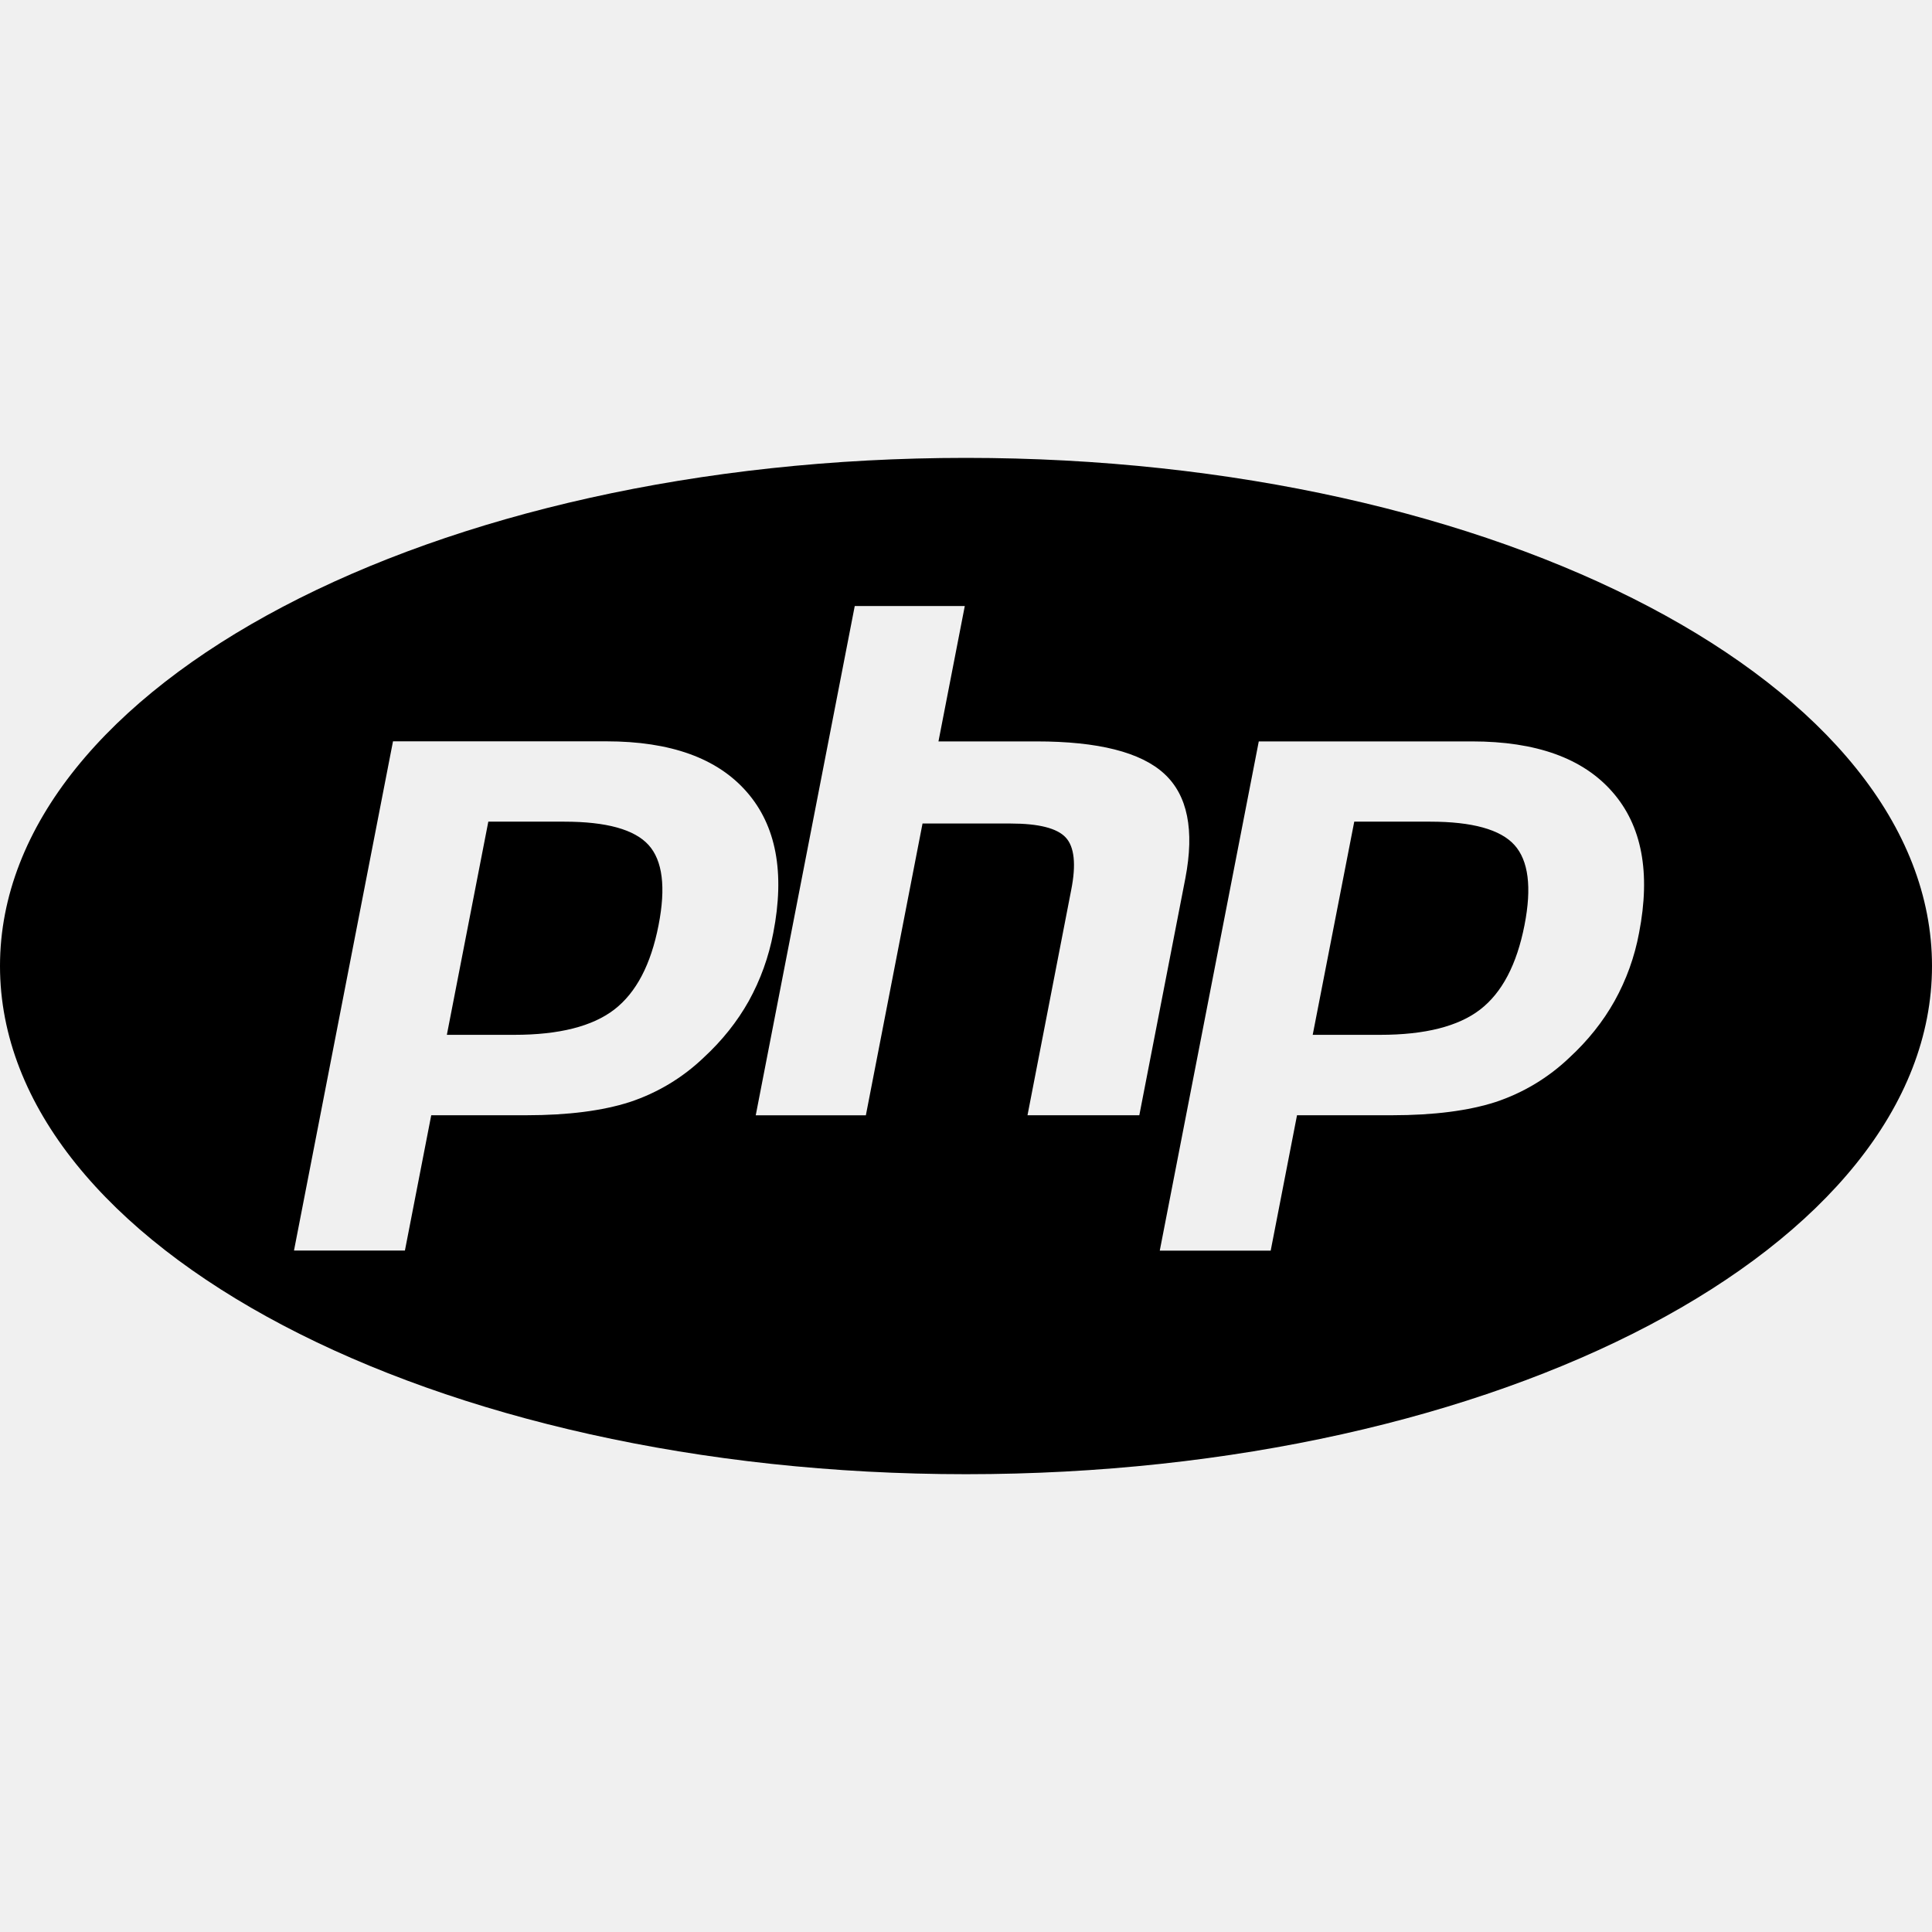
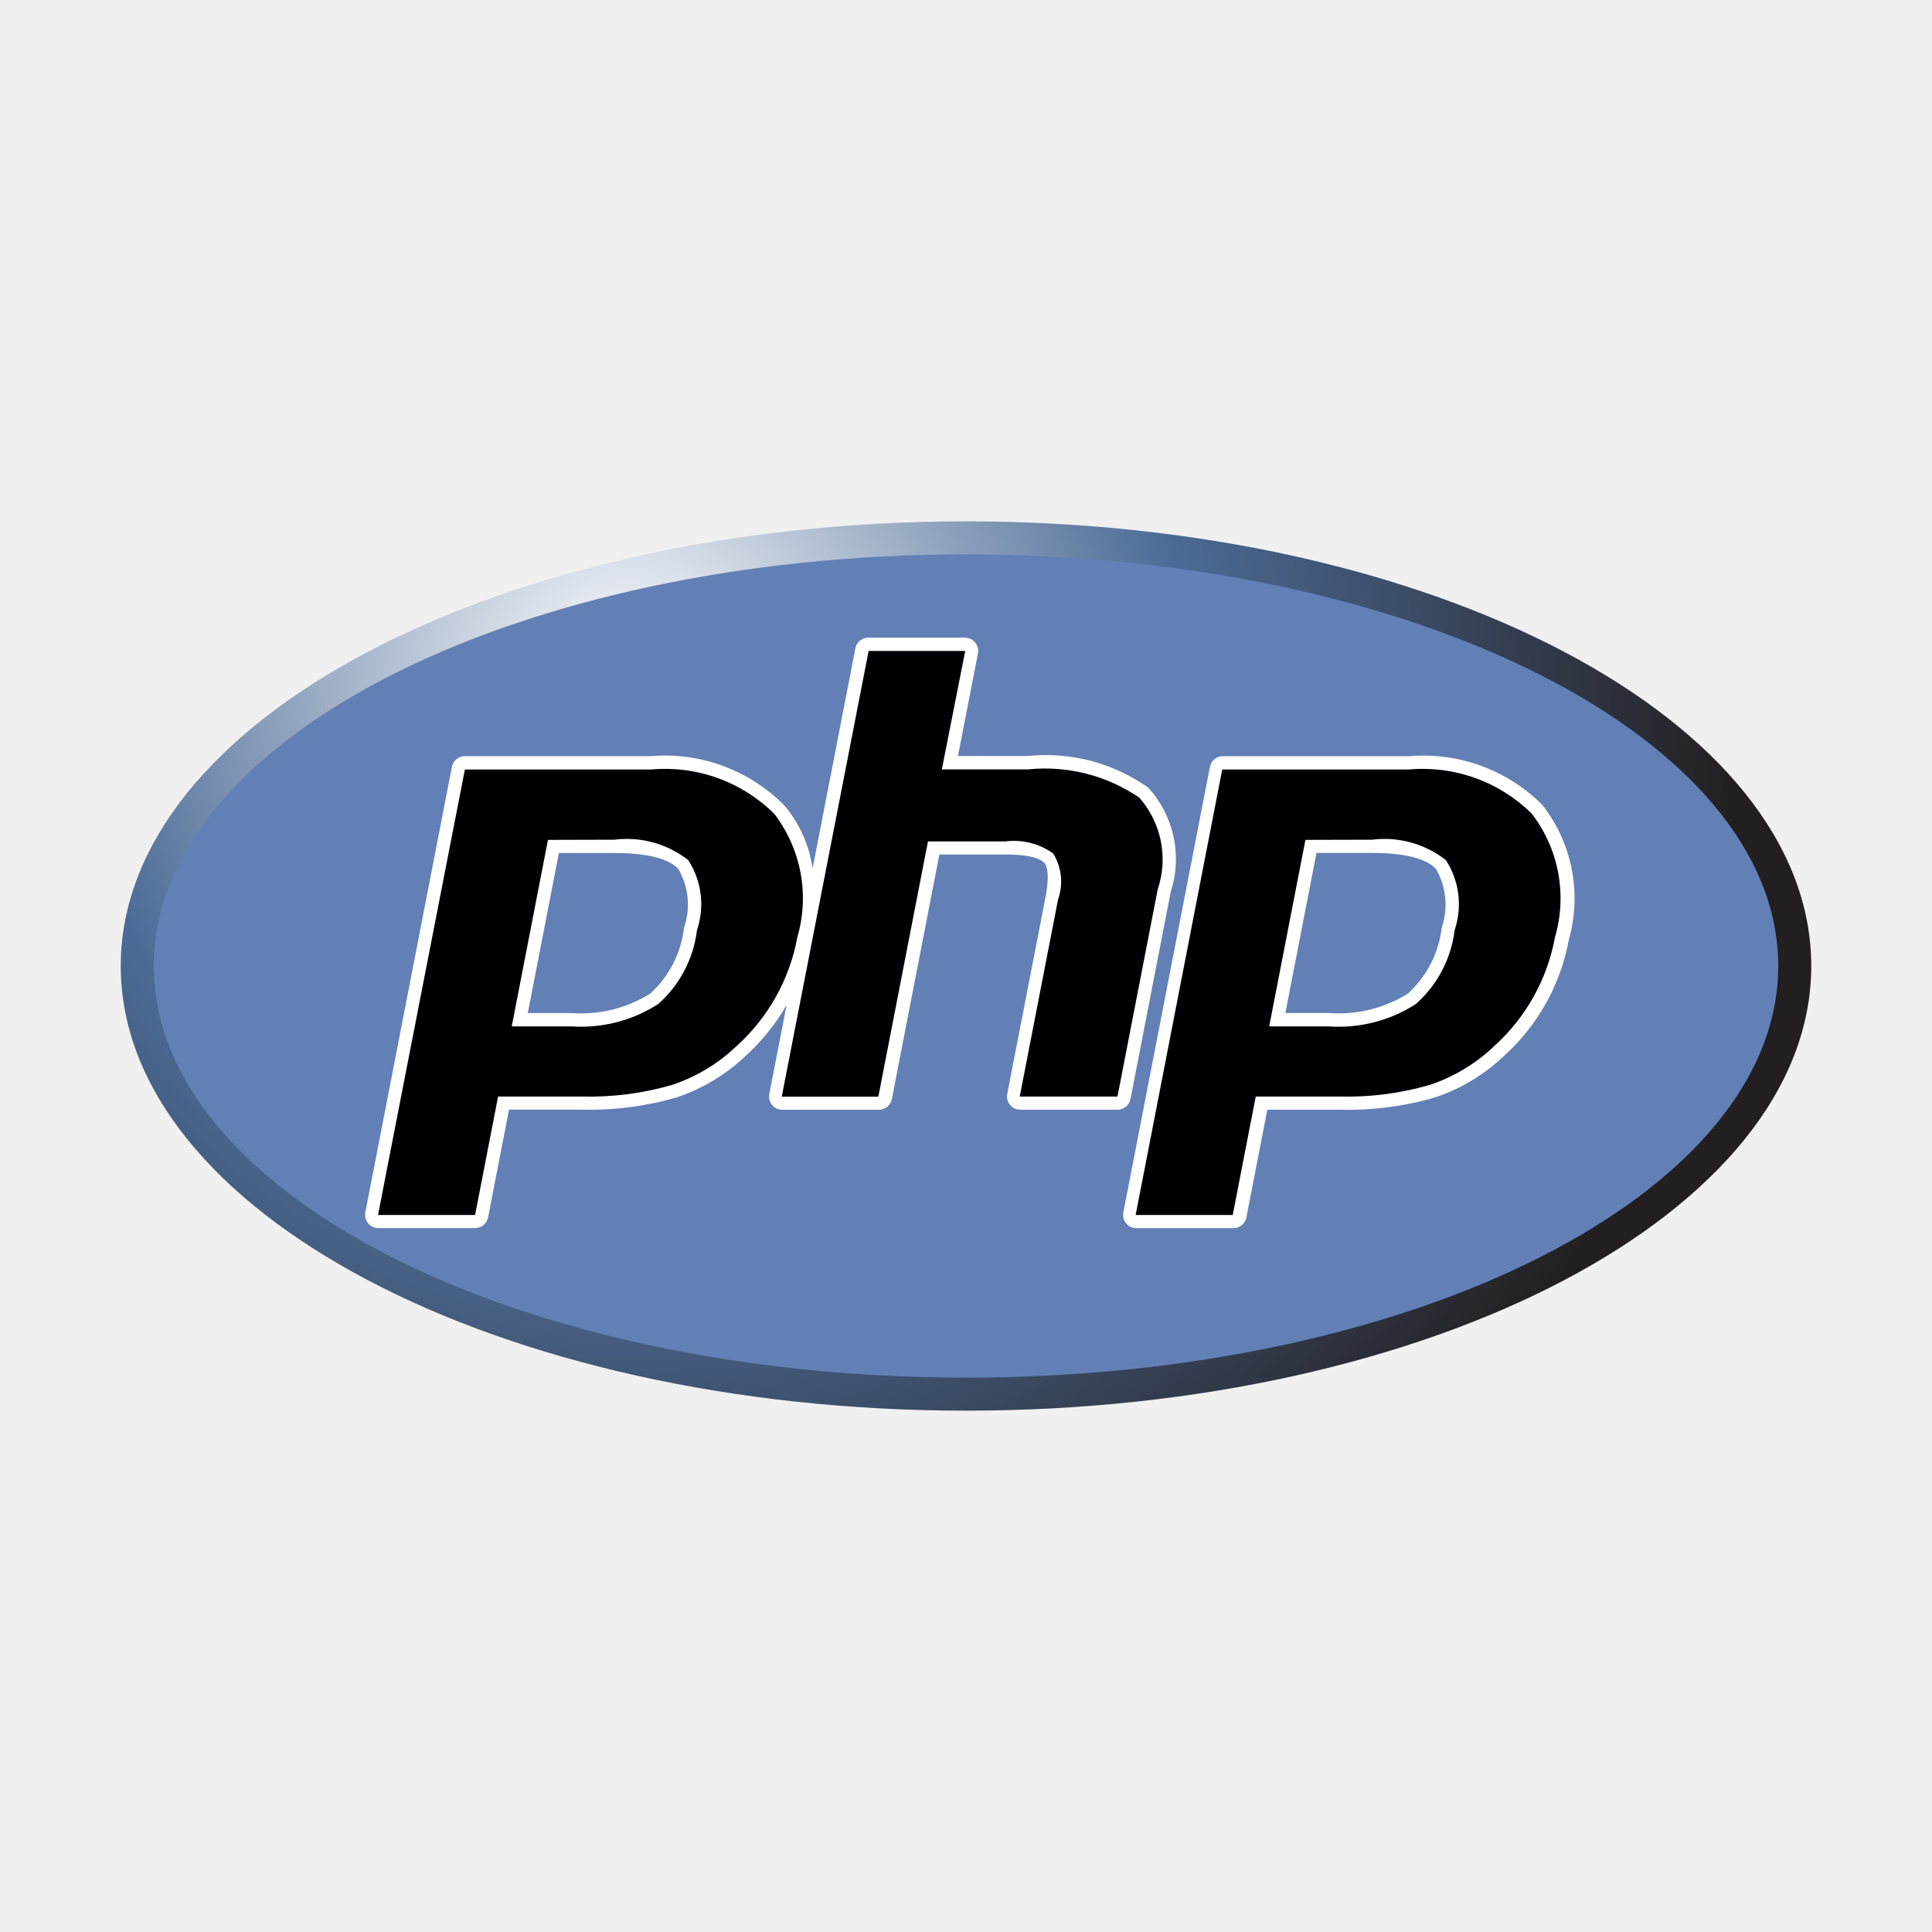
- <svg xmlns="http://www.w3.org/2000/svg" role="img" viewBox="0 0 24 24">
-   <path d="M7.01 10.207h-.944l-.515 2.648h.838c.556 0 .97-.105 1.242-.314.272-.21.455-.559.55-1.049.092-.47.05-.802-.124-.995-.175-.193-.523-.29-1.047-.29zM12 5.688C5.373 5.688 0 8.514 0 12s5.373 6.313 12 6.313S24 15.486 24 12c0-3.486-5.373-6.312-12-6.312zm-3.26 7.451c-.261.25-.575.438-.917.551-.336.108-.765.164-1.285.164H5.357l-.327 1.681H3.652l1.23-6.326h2.65c.797 0 1.378.209 1.744.628.366.418.476 1.002.33 1.752a2.836 2.836 0 0 1-.305.847c-.143.255-.33.49-.561.703zm4.024.715l.543-2.799c.063-.318.039-.536-.068-.651-.107-.116-.336-.174-.687-.174H11.46l-.704 3.625H9.388l1.23-6.327h1.367l-.327 1.682h1.218c.767 0 1.295.134 1.586.401s.378.7.263 1.299l-.572 2.944h-1.389zm7.597-2.265a2.782 2.782 0 0 1-.305.847c-.143.255-.33.49-.561.703a2.44 2.44 0 0 1-.917.551c-.336.108-.765.164-1.286.164h-1.18l-.327 1.682h-1.378l1.23-6.326h2.649c.797 0 1.378.209 1.744.628.366.417.477 1.001.331 1.751zM17.766 10.207h-.943l-.516 2.648h.838c.557 0 .971-.105 1.242-.314.272-.21.455-.559.551-1.049.092-.47.049-.802-.125-.995s-.524-.29-1.047-.29z" />
+ <svg xmlns="http://www.w3.org/2000/svg" width="800px" height="800px" viewBox="0 0 32 32">
+   <defs>
+     <radialGradient id="a" cx="-16.114" cy="20.532" r="18.384" gradientTransform="translate(26.52 -9.307)" gradientUnits="userSpaceOnUse">
+       <stop offset="0" stop-color="#ffffff" />
+       <stop offset="0.5" stop-color="#4c6b96" />
+       <stop offset="1" stop-color="#231f20" />
+     </radialGradient>
+   </defs>
+   <ellipse cx="16" cy="16" rx="14" ry="7.365" style="fill:url(#a)" />
+   <ellipse cx="16" cy="16" rx="13.453" ry="6.818" style="fill:#6280b6" />
+   <path d="M18.725,18.2l.667-3.434a1.752,1.752,0,0,0-.372-1.719,2.929,2.929,0,0,0-2-.525H15.867l.331-1.7a.219.219,0,0,0-.215-.26h-1.6a.219.219,0,0,0-.215.177l-.709,3.646a2.051,2.051,0,0,0-.477-1.054,2.783,2.783,0,0,0-2.2-.807H7.7a.219.219,0,0,0-.215.177l-1.434,7.38a.219.219,0,0,0,.215.26H7.869a.219.219,0,0,0,.215-.177l.347-1.785h1.2a5.167,5.167,0,0,0,1.568-.2,3.068,3.068,0,0,0,1.15-.689,3.538,3.538,0,0,0,.68-.844l-.287,1.475a.219.219,0,0,0,.215.26h1.6a.219.219,0,0,0,.215-.177l.787-4.051h1.094c.466,0,.6.093.64.133s.1.165.025.569l-.635,3.265a.219.219,0,0,0,.215.26h1.62A.219.219,0,0,0,18.725,18.2ZM11.33,15.366a1.749,1.749,0,0,1-.561,1.092,2.171,2.171,0,0,1-1.315.321H8.742l.515-2.651h.921c.677,0,.949.145,1.059.266A1.181,1.181,0,0,1,11.33,15.366Z" style="fill:#fff" />
+   <path d="M25.546,13.332a2.783,2.783,0,0,0-2.2-.807H20.255a.219.219,0,0,0-.215.177l-1.434,7.38a.219.219,0,0,0,.215.26h1.608a.219.219,0,0,0,.215-.177l.347-1.785h1.2a5.167,5.167,0,0,0,1.568-.2,3.068,3.068,0,0,0,1.15-.689,3.425,3.425,0,0,0,1.076-1.927A2.512,2.512,0,0,0,25.546,13.332Zm-1.667,2.034a1.749,1.749,0,0,1-.561,1.092A2.171,2.171,0,0,1,22,16.778H21.29l.515-2.651h.921c.677,0,.949.145,1.059.266A1.181,1.181,0,0,1,23.879,15.366Z" style="fill:#fff" />
+   <path d="M10.178,13.908a1.645,1.645,0,0,1,1.221.338,1.34,1.34,0,0,1,.145,1.161,1.945,1.945,0,0,1-.642,1.223A2.361,2.361,0,0,1,9.454,17H8.476l.6-3.089ZM6.261,20.124H7.869l.381-1.962H9.627a4.931,4.931,0,0,0,1.5-.191,2.84,2.84,0,0,0,1.07-.642,3.207,3.207,0,0,0,1.01-1.808,2.3,2.3,0,0,0-.385-2.044,2.568,2.568,0,0,0-2.035-.732H7.7Z" style="fill:#000004" />
+   <path d="M14.387,10.782h1.6L15.6,12.744h1.421a2.767,2.767,0,0,1,1.85.468,1.548,1.548,0,0,1,.305,1.516l-.667,3.434H16.89l.635-3.265a.886.886,0,0,0-.08-.76,1.121,1.121,0,0,0-.8-.2H15.37l-.822,4.228h-1.6Z" style="fill:#000004" />
+   <path d="M22.727,13.908a1.645,1.645,0,0,1,1.221.338,1.34,1.34,0,0,1,.145,1.161,1.945,1.945,0,0,1-.642,1.223A2.361,2.361,0,0,1,22,17h-.978l.6-3.089ZM18.81,20.124h1.608l.381-1.962h1.377a4.931,4.931,0,0,0,1.5-.191,2.84,2.84,0,0,0,1.07-.642,3.207,3.207,0,0,0,1.01-1.808,2.3,2.3,0,0,0-.385-2.044,2.568,2.568,0,0,0-2.035-.732H20.244Z" style="fill:#000004" />
</svg>
